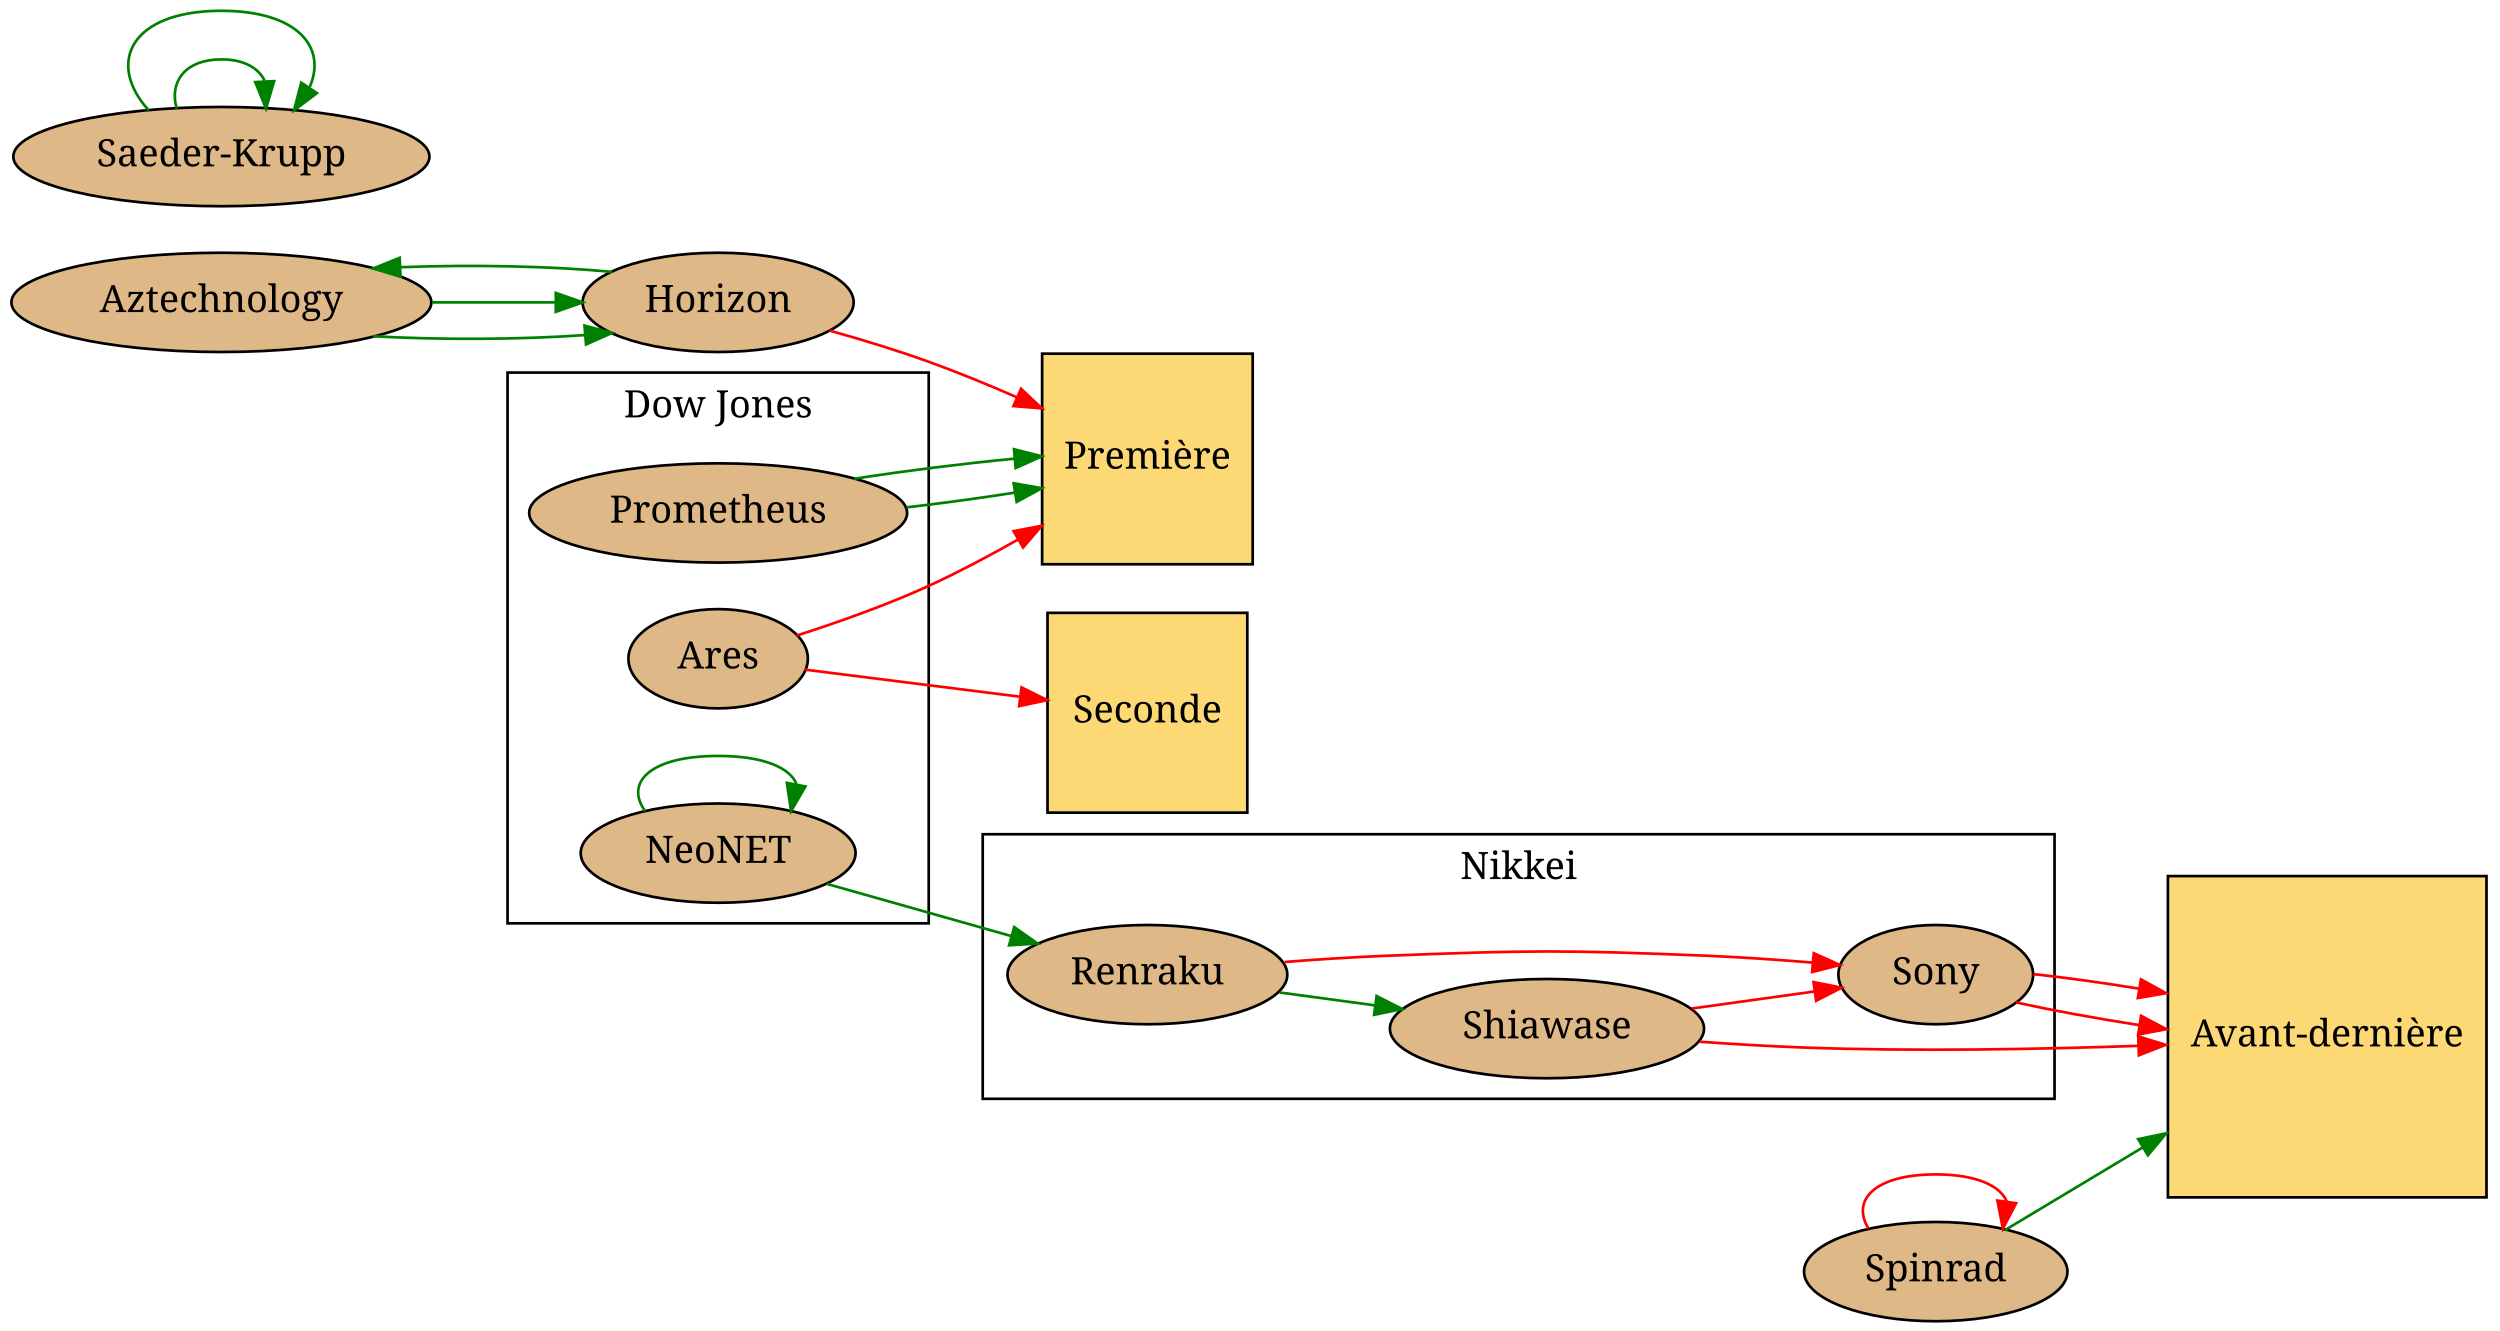
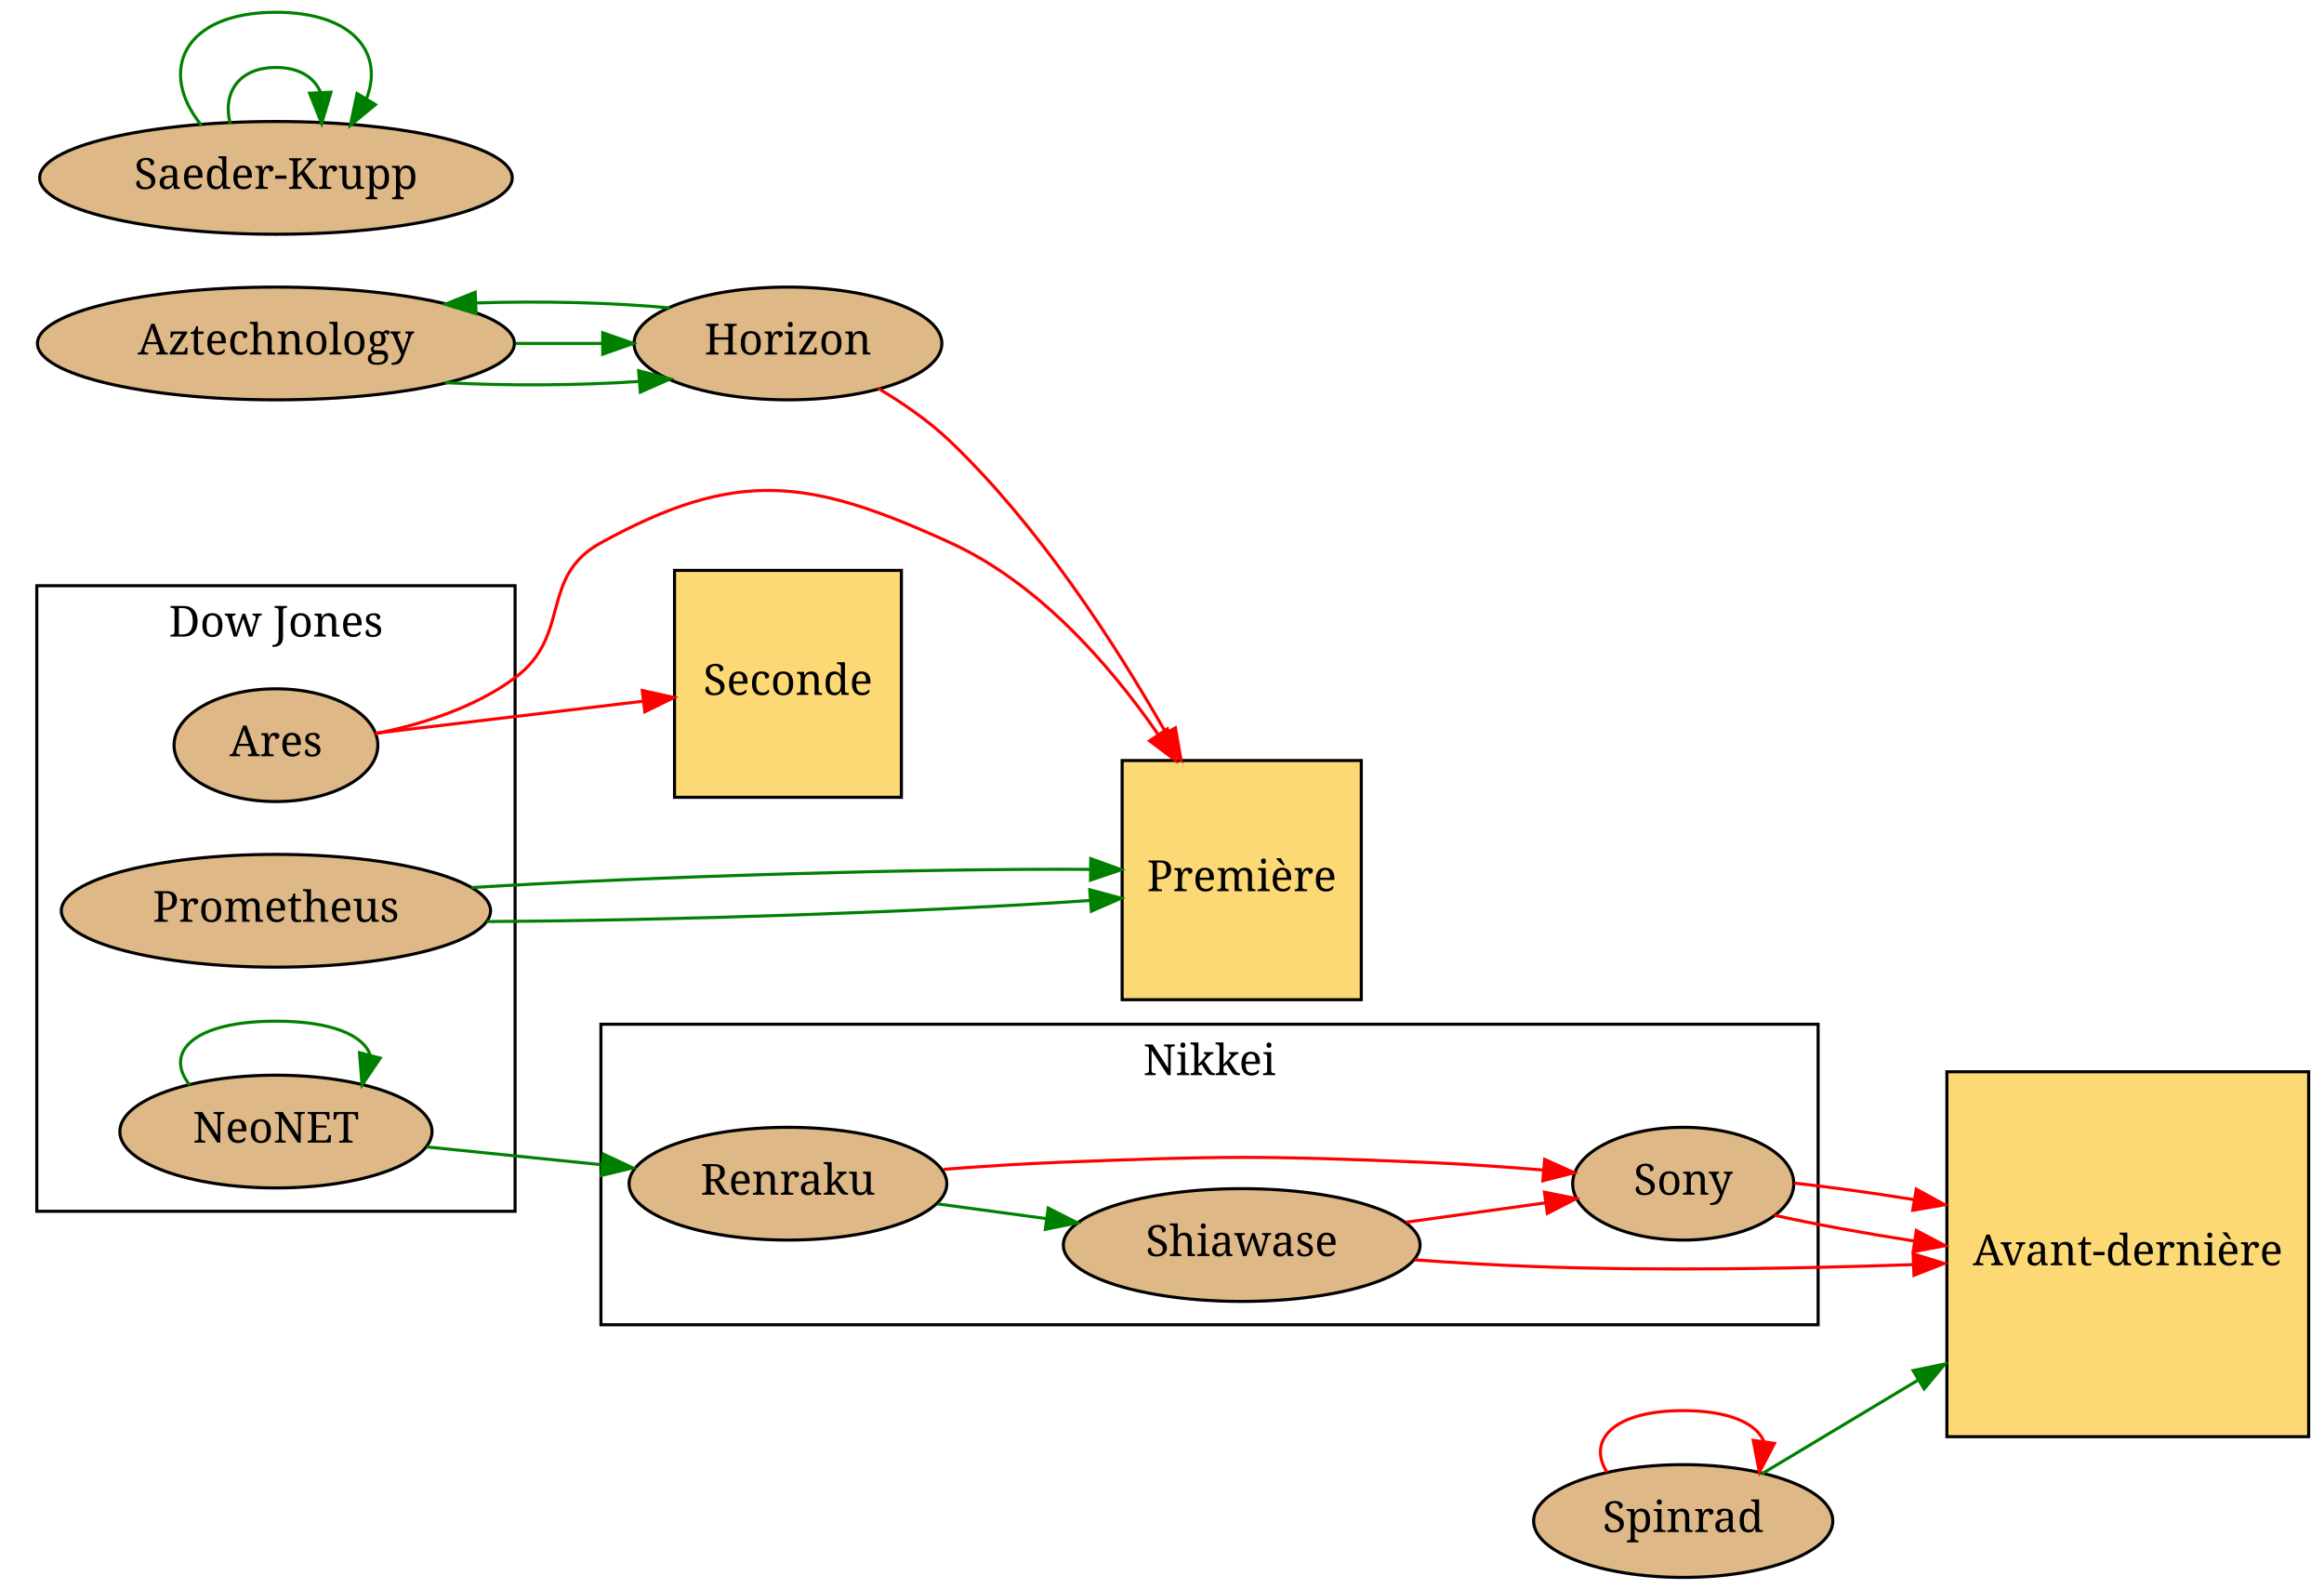
- <svg xmlns="http://www.w3.org/2000/svg" width="926pt" height="493pt" viewBox="0.00 0.00 926.00 493.00">
-   <g id="graph1" class="graph" transform="scale(1 1) rotate(0) translate(4 489)">
+ <svg xmlns="http://www.w3.org/2000/svg" width="758pt" height="518pt" viewBox="0.00 0.00 758.00 518.00">
+   <g id="graph1" class="graph" transform="scale(1 1) rotate(0) translate(4 514)">
    <g id="graph2" class="cluster">
-       <polygon fill="none" stroke="black" points="360,-82 360,-180 757,-180 757,-82 360,-82" />
-       <text text-anchor="middle" x="558.5" y="-163.4" font-family="Times Roman,serif" font-size="14.00">Nikkei</text>
+       <polygon fill="none" stroke="black" points="192,-82 192,-180 589,-180 589,-82 192,-82" />
+       <text text-anchor="middle" x="390.5" y="-163.4" font-family="Times Roman,serif" font-size="14.00">Nikkei</text>
    </g>
    <g id="graph3" class="cluster">
-       <polygon fill="none" stroke="black" points="184,-147 184,-351 340,-351 340,-147 184,-147" />
-       <text text-anchor="middle" x="262" y="-334.4" font-family="Times Roman,serif" font-size="14.00">Dow Jones</text>
+       <polygon fill="none" stroke="black" points="8,-119 8,-323 164,-323 164,-119 8,-119" />
+       <text text-anchor="middle" x="86" y="-306.4" font-family="Times Roman,serif" font-size="14.00">Dow Jones</text>
    </g>
    <g id="node1" class="node">
-       <ellipse fill="burlywood" stroke="black" cx="78" cy="-377" rx="77.782" ry="18.385" />
-       <text text-anchor="middle" x="78" y="-373.4" font-family="Times Roman,serif" font-size="14.00">Aztechnology</text>
+       <ellipse fill="burlywood" stroke="black" cx="86" cy="-402" rx="77.782" ry="18.385" />
+       <text text-anchor="middle" x="86" y="-398.4" font-family="Times Roman,serif" font-size="14.00">Aztechnology</text>
    </g>
    <g id="node2" class="node">
-       <ellipse fill="burlywood" stroke="black" cx="262" cy="-377" rx="50.205" ry="18.385" />
-       <text text-anchor="middle" x="262" y="-373.4" font-family="Times Roman,serif" font-size="14.00">Horizon</text>
+       <ellipse fill="burlywood" stroke="black" cx="253" cy="-402" rx="50.205" ry="18.385" />
+       <text text-anchor="middle" x="253" y="-398.4" font-family="Times Roman,serif" font-size="14.00">Horizon</text>
    </g>
-     <g id="edge8" class="edge">
-       <path fill="none" stroke="green" d="M134.206,-364.453C159.267,-363.051 188.525,-363.196 212.718,-364.887" />
-       <polygon fill="green" stroke="green" points="212.498,-368.381 222.75,-365.706 213.068,-361.404 212.498,-368.381" />
+     <g id="edge9" class="edge">
+       <path fill="none" stroke="green" d="M141.145,-389.217C161.614,-388.143 184.662,-388.276 204.495,-389.614" />
+       <polygon fill="green" stroke="green" points="204.293,-393.109 214.542,-390.424 204.856,-386.132 204.293,-393.109" />
    </g>
-     <g id="edge10" class="edge">
-       <path fill="none" stroke="green" d="M156.033,-377C171.244,-377 186.978,-377 201.517,-377" />
-       <polygon fill="green" stroke="green" points="201.867,-380.5 211.867,-377 201.867,-373.5 201.867,-380.5" />
+     <g id="edge11" class="edge">
+       <path fill="none" stroke="green" d="M164.121,-402C173.62,-402 183.211,-402 192.402,-402" />
+       <polygon fill="green" stroke="green" points="192.581,-405.5 202.581,-402 192.581,-398.5 192.581,-405.5" />
    </g>
-     <g id="edge12" class="edge">
-       <path fill="none" stroke="green" d="M222.75,-388.294C199.992,-390.445 170.73,-391.023 144.479,-390.027" />
-       <polygon fill="green" stroke="green" points="144.358,-386.518 134.206,-389.547 144.032,-393.51 144.358,-386.518" />
+     <g id="edge13" class="edge">
+       <path fill="none" stroke="green" d="M214.542,-413.576C195.751,-415.359 172.618,-415.903 151.179,-415.207" />
+       <polygon fill="green" stroke="green" points="151.284,-411.708 141.145,-414.783 150.988,-418.702 151.284,-411.708" />
    </g>
    <g id="node5" class="node">
-       <polygon fill="#fcd975" stroke="black" points="460,-358 382,-358 382,-280 460,-280 460,-358" />
-       <text text-anchor="middle" x="421" y="-315.4" font-family="Times Roman,serif" font-size="14.00">Première</text>
+       <polygon fill="#fcd975" stroke="black" points="440,-266 362,-266 362,-188 440,-188 440,-266" />
+       <text text-anchor="middle" x="401" y="-223.4" font-family="Times Roman,serif" font-size="14.00">Première</text>
    </g>
-     <g id="edge14" class="edge">
-       <path fill="none" stroke="red" d="M303.236,-366.558C315.206,-363.208 328.222,-359.253 340,-355 350.747,-351.119 362.074,-346.461 372.74,-341.803" />
-       <polygon fill="red" stroke="red" points="374.194,-344.987 381.912,-337.729 371.352,-338.589 374.194,-344.987" />
+     <g id="edge15" class="edge">
+       <path fill="none" stroke="red" d="M282.416,-387.361C290.58,-382.5 299.091,-376.617 306,-370 334.677,-342.536 359.234,-304.931 376.193,-275.177" />
+       <polygon fill="red" stroke="red" points="379.379,-276.651 381.208,-266.215 373.27,-273.232 379.379,-276.651" />
    </g>
    <g id="node3" class="node">
-       <ellipse fill="burlywood" stroke="black" cx="713" cy="-18" rx="48.79" ry="18.385" />
-       <text text-anchor="middle" x="713" y="-14.4" font-family="Times Roman,serif" font-size="14.00">Spinrad</text>
+       <ellipse fill="burlywood" stroke="black" cx="545" cy="-18" rx="48.79" ry="18.385" />
+       <text text-anchor="middle" x="545" y="-14.4" font-family="Times Roman,serif" font-size="14.00">Spinrad</text>
    </g>
-     <g id="edge40" class="edge">
-       <path fill="none" stroke="red" d="M688.136,-33.916C681.649,-44.15 689.938,-54 713,-54 728.135,-54 736.907,-49.758 739.316,-43.949" />
-       <polygon fill="red" stroke="red" points="742.76,-43.312 737.864,-33.916 735.832,-44.314 742.76,-43.312" />
+     <g id="edge41" class="edge">
+       <path fill="none" stroke="red" d="M520.136,-33.916C513.649,-44.15 521.938,-54 545,-54 560.135,-54 568.907,-49.758 571.316,-43.949" />
+       <polygon fill="red" stroke="red" points="574.76,-43.312 569.864,-33.916 567.832,-44.314 574.76,-43.312" />
    </g>
    <g id="node7" class="node">
-       <polygon fill="#fcd975" stroke="black" points="917,-164.5 799,-164.5 799,-45.5 917,-45.5 917,-164.5" />
-       <text text-anchor="middle" x="858" y="-101.4" font-family="Times Roman,serif" font-size="14.00">Avant-dernière</text>
+       <polygon fill="#fcd975" stroke="black" points="749,-164.5 631,-164.5 631,-45.5 749,-45.5 749,-164.5" />
+       <text text-anchor="middle" x="690" y="-101.4" font-family="Times Roman,serif" font-size="14.00">Avant-dernière</text>
    </g>
-     <g id="edge42" class="edge">
-       <path fill="none" stroke="green" d="M738.589,-33.354C752.843,-41.906 771.335,-53.001 789.493,-63.895" />
-       <polygon fill="green" stroke="green" points="787.984,-67.072 798.359,-69.216 791.585,-61.069 787.984,-67.072" />
+     <g id="edge43" class="edge">
+       <path fill="none" stroke="green" d="M570.589,-33.354C584.843,-41.906 603.335,-53.001 621.493,-63.895" />
+       <polygon fill="green" stroke="green" points="619.984,-67.072 630.359,-69.216 623.585,-61.069 619.984,-67.072" />
    </g>
    <g id="node4" class="node">
-       <ellipse fill="burlywood" stroke="black" cx="78" cy="-431" rx="77.075" ry="18.385" />
-       <text text-anchor="middle" x="78" y="-427.4" font-family="Times Roman,serif" font-size="14.00">Saeder-Krupp</text>
+       <ellipse fill="burlywood" stroke="black" cx="86" cy="-456" rx="77.075" ry="18.385" />
+       <text text-anchor="middle" x="86" y="-452.4" font-family="Times Roman,serif" font-size="14.00">Saeder-Krupp</text>
    </g>
-     <g id="edge28" class="edge">
-       <path fill="none" stroke="green" d="M61.462,-448.782C58.651,-458.315 64.164,-467 78,-467 86.431,-467 91.772,-463.775 94.022,-459.098" />
-       <polygon fill="green" stroke="green" points="97.534,-458.944 94.538,-448.782 90.542,-458.594 97.534,-458.944" />
+     <g id="edge29" class="edge">
+       <path fill="none" stroke="green" d="M71.08,-473.782C68.544,-483.315 73.518,-492 86,-492 93.606,-492 98.425,-488.775 100.454,-484.098" />
+       <polygon fill="green" stroke="green" points="103.965,-483.93 100.92,-473.782 96.973,-483.614 103.965,-483.93" />
    </g>
-     <g id="edge30" class="edge">
-       <path fill="none" stroke="green" d="M51.081,-448.142C35.246,-465.585 44.219,-485 78,-485 106.239,-485 117.142,-471.433 110.71,-456.792" />
-       <polygon fill="green" stroke="green" points="113.391,-454.505 104.919,-448.142 107.574,-458.399 113.391,-454.505" />
+     <g id="edge31" class="edge">
+       <path fill="none" stroke="green" d="M61.714,-473.142C47.428,-490.585 55.523,-510 86,-510 111.477,-510 121.313,-496.433 115.51,-481.792" />
+       <polygon fill="green" stroke="green" points="118.452,-479.892 110.286,-473.142 112.46,-483.511 118.452,-479.892" />
    </g>
    <g id="node6" class="node">
-       <polygon fill="#fcd975" stroke="black" points="458,-262 384,-262 384,-188 458,-188 458,-262" />
-       <text text-anchor="middle" x="421" y="-221.4" font-family="Times Roman,serif" font-size="14.00">Seconde</text>
+       <polygon fill="#fcd975" stroke="black" points="290,-328 216,-328 216,-254 290,-254 290,-328" />
+       <text text-anchor="middle" x="253" y="-287.4" font-family="Times Roman,serif" font-size="14.00">Seconde</text>
    </g>
    <g id="node9" class="node">
-       <ellipse fill="burlywood" stroke="black" cx="713" cy="-128" rx="36.062" ry="18.385" />
-       <text text-anchor="middle" x="713" y="-124.4" font-family="Times Roman,serif" font-size="14.00">Sony</text>
+       <ellipse fill="burlywood" stroke="black" cx="545" cy="-128" rx="36.062" ry="18.385" />
+       <text text-anchor="middle" x="545" y="-124.4" font-family="Times Roman,serif" font-size="14.00">Sony</text>
    </g>
-     <g id="edge36" class="edge">
-       <path fill="none" stroke="red" d="M742.693,-117.719C756.004,-114.771 772.315,-111.792 788.432,-109.29" />
-       <polygon fill="red" stroke="red" points="789.041,-112.738 798.413,-107.798 788.006,-105.815 789.041,-112.738" />
+     <g id="edge37" class="edge">
+       <path fill="none" stroke="red" d="M574.693,-117.719C588.004,-114.771 604.315,-111.792 620.432,-109.29" />
+       <polygon fill="red" stroke="red" points="621.041,-112.738 630.413,-107.798 620.006,-105.815 621.041,-112.738" />
    </g>
-     <g id="edge38" class="edge">
-       <path fill="none" stroke="red" d="M749.216,-128.19C761.047,-126.894 774.615,-125.012 788.066,-122.839" />
-       <polygon fill="red" stroke="red" points="789.013,-126.229 798.298,-121.126 787.857,-119.326 789.013,-126.229" />
+     <g id="edge39" class="edge">
+       <path fill="none" stroke="red" d="M581.216,-128.19C593.047,-126.894 606.615,-125.012 620.066,-122.839" />
+       <polygon fill="red" stroke="red" points="621.013,-126.229 630.298,-121.126 619.857,-119.326 621.013,-126.229" />
    </g>
    <g id="node10" class="node">
-       <ellipse fill="burlywood" stroke="black" cx="569" cy="-108" rx="58.188" ry="18.385" />
-       <text text-anchor="middle" x="569" y="-104.4" font-family="Times Roman,serif" font-size="14.00">Shiawase</text>
+       <ellipse fill="burlywood" stroke="black" cx="401" cy="-108" rx="58.188" ry="18.385" />
+       <text text-anchor="middle" x="401" y="-104.4" font-family="Times Roman,serif" font-size="14.00">Shiawase</text>
    </g>
-     <g id="edge32" class="edge">
-       <path fill="none" stroke="red" d="M625.476,-103.152C638.142,-102.256 651.522,-101.459 664,-101 705.08,-99.489 751.077,-100.327 787.968,-101.618" />
-       <polygon fill="red" stroke="red" points="787.998,-105.122 798.121,-101.993 788.257,-98.126 787.998,-105.122" />
+     <g id="edge33" class="edge">
+       <path fill="none" stroke="red" d="M457.476,-103.152C470.142,-102.256 483.522,-101.459 496,-101 537.08,-99.489 583.077,-100.327 619.968,-101.618" />
+       <polygon fill="red" stroke="red" points="619.998,-105.122 630.121,-101.993 620.257,-98.126 619.998,-105.122" />
    </g>
-     <g id="edge34" class="edge">
-       <path fill="none" stroke="red" d="M622.62,-115.447C637.548,-117.521 653.606,-119.751 667.985,-121.748" />
-       <polygon fill="red" stroke="red" points="667.732,-125.246 678.119,-123.155 668.695,-118.313 667.732,-125.246" />
+     <g id="edge35" class="edge">
+       <path fill="none" stroke="red" d="M454.62,-115.447C469.548,-117.521 485.606,-119.751 499.985,-121.748" />
+       <polygon fill="red" stroke="red" points="499.732,-125.246 510.119,-123.155 500.695,-118.313 499.732,-125.246" />
    </g>
    <g id="node11" class="node">
-       <ellipse fill="burlywood" stroke="black" cx="421" cy="-128" rx="51.828" ry="18.385" />
-       <text text-anchor="middle" x="421" y="-124.4" font-family="Times Roman,serif" font-size="14.00">Renraku</text>
+       <ellipse fill="burlywood" stroke="black" cx="253" cy="-128" rx="51.828" ry="18.385" />
+       <text text-anchor="middle" x="253" y="-124.4" font-family="Times Roman,serif" font-size="14.00">Renraku</text>
    </g>
-     <g id="edge24" class="edge">
-       <path fill="none" stroke="red" d="M471.79,-132.687C484.273,-133.647 497.61,-134.514 510,-135 562.404,-137.058 575.6,-137.154 628,-135 640.714,-134.477 654.471,-133.517 667.137,-132.471" />
-       <polygon fill="red" stroke="red" points="667.811,-135.926 677.474,-131.581 667.21,-128.952 667.811,-135.926" />
+     <g id="edge25" class="edge">
+       <path fill="none" stroke="red" d="M303.79,-132.687C316.273,-133.647 329.61,-134.514 342,-135 394.404,-137.058 407.6,-137.154 460,-135 472.714,-134.477 486.471,-133.517 499.137,-132.471" />
+       <polygon fill="red" stroke="red" points="499.811,-135.926 509.474,-131.581 499.21,-128.952 499.811,-135.926" />
    </g>
-     <g id="edge26" class="edge">
-       <path fill="none" stroke="green" d="M469.871,-121.396C481.137,-119.873 493.285,-118.232 505.084,-116.637" />
-       <polygon fill="green" stroke="green" points="505.891,-120.06 515.332,-115.252 504.954,-113.123 505.891,-120.06" />
+     <g id="edge27" class="edge">
+       <path fill="none" stroke="green" d="M301.871,-121.396C313.137,-119.873 325.285,-118.232 337.084,-116.637" />
+       <polygon fill="green" stroke="green" points="337.891,-120.06 347.332,-115.252 336.954,-113.123 337.891,-120.06" />
    </g>
    <g id="node13" class="node">
-       <ellipse fill="burlywood" stroke="black" cx="262" cy="-245" rx="33.234" ry="18.385" />
-       <text text-anchor="middle" x="262" y="-241.4" font-family="Times Roman,serif" font-size="14.00">Ares</text>
+       <ellipse fill="burlywood" stroke="black" cx="86" cy="-271" rx="33.234" ry="18.385" />
+       <text text-anchor="middle" x="86" y="-267.4" font-family="Times Roman,serif" font-size="14.00">Ares</text>
    </g>
-     <g id="edge4" class="edge">
-       <path fill="none" stroke="red" d="M291.044,-253.582C305.948,-258.353 324.236,-264.78 340,-272 350.971,-277.025 362.389,-283.087 373.072,-289.162" />
-       <polygon fill="red" stroke="red" points="371.44,-292.261 381.847,-294.245 374.949,-286.204 371.44,-292.261" />
+     <g id="edge5" class="edge">
+       <path fill="none" stroke="red" d="M118.332,-274.725C133.363,-277.736 150.791,-283.176 164,-293 182.599,-306.833 171.681,-325.846 192,-337 236.415,-361.381 259.929,-358.085 306,-337 334.302,-324.047 357.387,-298.037 373.71,-274.561" />
+       <polygon fill="red" stroke="red" points="376.751,-276.31 379.415,-266.056 370.938,-272.411 376.751,-276.31" />
    </g>
-     <g id="edge6" class="edge">
-       <path fill="none" stroke="red" d="M294.176,-240.953C316.986,-238.084 347.967,-234.186 373.599,-230.962" />
-       <polygon fill="red" stroke="red" points="374.368,-234.393 383.853,-229.673 373.495,-227.448 374.368,-234.393" />
+     <g id="edge7" class="edge">
+       <path fill="none" stroke="red" d="M118.596,-274.904C143.45,-277.88 178.036,-282.022 205.898,-285.359" />
+       <polygon fill="red" stroke="red" points="205.483,-288.834 215.829,-286.548 206.316,-281.884 205.483,-288.834" />
    </g>
    <g id="node14" class="node">
-       <ellipse fill="burlywood" stroke="black" cx="262" cy="-173" rx="50.912" ry="18.385" />
-       <text text-anchor="middle" x="262" y="-169.4" font-family="Times Roman,serif" font-size="14.00">NeoNET</text>
+       <ellipse fill="burlywood" stroke="black" cx="86" cy="-145" rx="50.912" ry="18.385" />
+       <text text-anchor="middle" x="86" y="-141.4" font-family="Times Roman,serif" font-size="14.00">NeoNET</text>
    </g>
-     <g id="edge18" class="edge">
-       <path fill="none" stroke="green" d="M302.122,-161.645C322.865,-155.774 348.392,-148.549 370.467,-142.302" />
-       <polygon fill="green" stroke="green" points="371.668,-145.599 380.337,-139.508 369.762,-138.864 371.668,-145.599" />
+     <g id="edge19" class="edge">
+       <path fill="none" stroke="green" d="M135.202,-139.991C153.144,-138.165 173.644,-136.078 192.457,-134.163" />
+       <polygon fill="green" stroke="green" points="192.819,-137.644 202.413,-133.15 192.11,-130.68 192.819,-137.644" />
    </g>
-     <g id="edge16" class="edge">
-       <path fill="none" stroke="green" d="M234.986,-188.541C227.382,-198.909 236.387,-209 262,-209 278.809,-209 288.465,-204.654 290.968,-198.736" />
-       <polygon fill="green" stroke="green" points="294.334,-197.704 289.014,-188.541 287.459,-199.022 294.334,-197.704" />
+     <g id="edge17" class="edge">
+       <path fill="none" stroke="green" d="M57.915,-160.167C49.404,-170.664 58.766,-181 86,-181 104.298,-181 114.528,-176.334 116.69,-170.088" />
+       <polygon fill="green" stroke="green" points="120.01,-168.95 114.085,-160.167 113.24,-170.728 120.01,-168.95" />
    </g>
    <g id="node15" class="node">
-       <ellipse fill="burlywood" stroke="black" cx="262" cy="-299" rx="70.004" ry="18.385" />
-       <text text-anchor="middle" x="262" y="-295.4" font-family="Times Roman,serif" font-size="14.00">Prometheus</text>
+       <ellipse fill="burlywood" stroke="black" cx="86" cy="-217" rx="70.004" ry="18.385" />
+       <text text-anchor="middle" x="86" y="-213.4" font-family="Times Roman,serif" font-size="14.00">Prometheus</text>
    </g>
-     <g id="edge20" class="edge">
-       <path fill="none" stroke="green" d="M331.74,-301.068C345.303,-302.647 359.25,-304.54 371.972,-306.544" />
-       <polygon fill="green" stroke="green" points="371.445,-310.005 381.88,-308.172 372.579,-303.097 371.445,-310.005" />
+     <g id="edge21" class="edge">
+       <path fill="none" stroke="green" d="M154.739,-213.493C214.138,-213.782 298.546,-216.667 351.512,-220.356" />
+       <polygon fill="green" stroke="green" points="351.439,-223.86 361.669,-221.104 351.953,-216.879 351.439,-223.86" />
    </g>
-     <g id="edge22" class="edge">
-       <path fill="none" stroke="green" d="M312.309,-311.656C331.27,-314.614 352.803,-317.312 371.673,-319.093" />
-       <polygon fill="green" stroke="green" points="371.582,-322.599 381.85,-319.984 372.193,-315.625 371.582,-322.599" />
+     <g id="edge23" class="edge">
+       <path fill="none" stroke="green" d="M149.745,-224.572C209.363,-228.213 297.159,-230.84 351.619,-230.501" />
+       <polygon fill="green" stroke="green" points="351.753,-234 361.717,-230.398 351.682,-227 351.753,-234" />
    </g>
  </g>
</svg>
